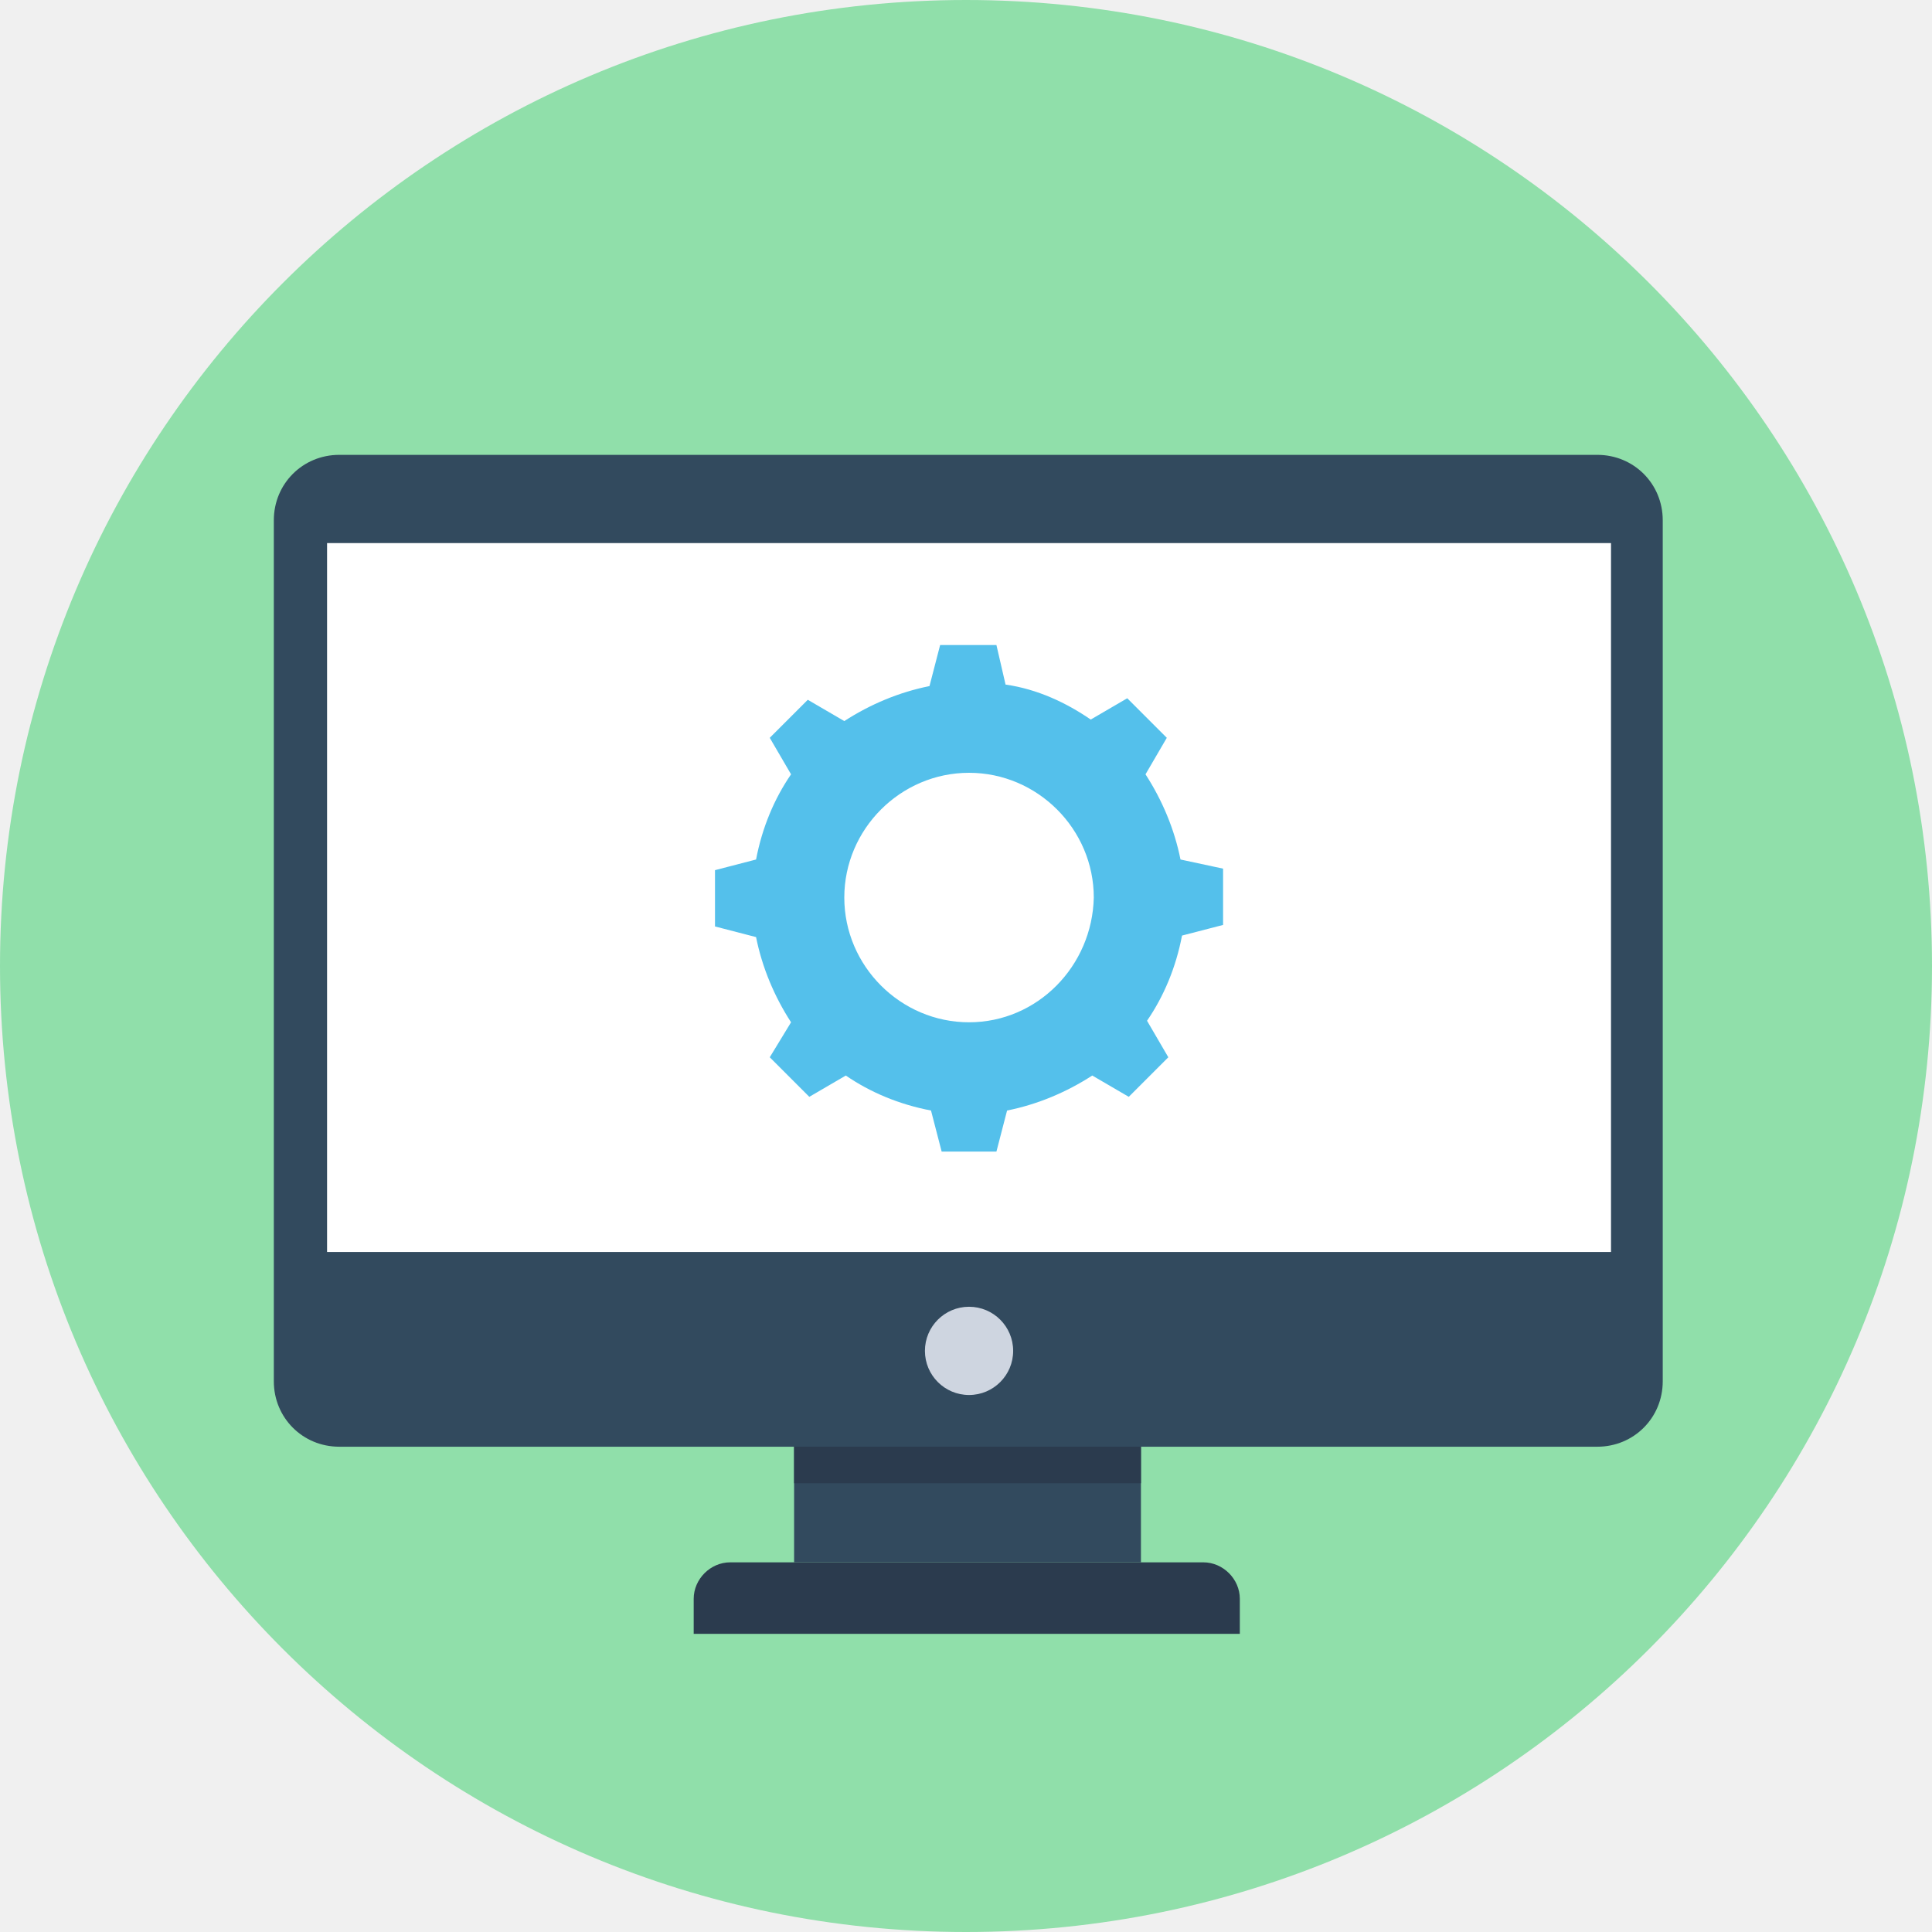
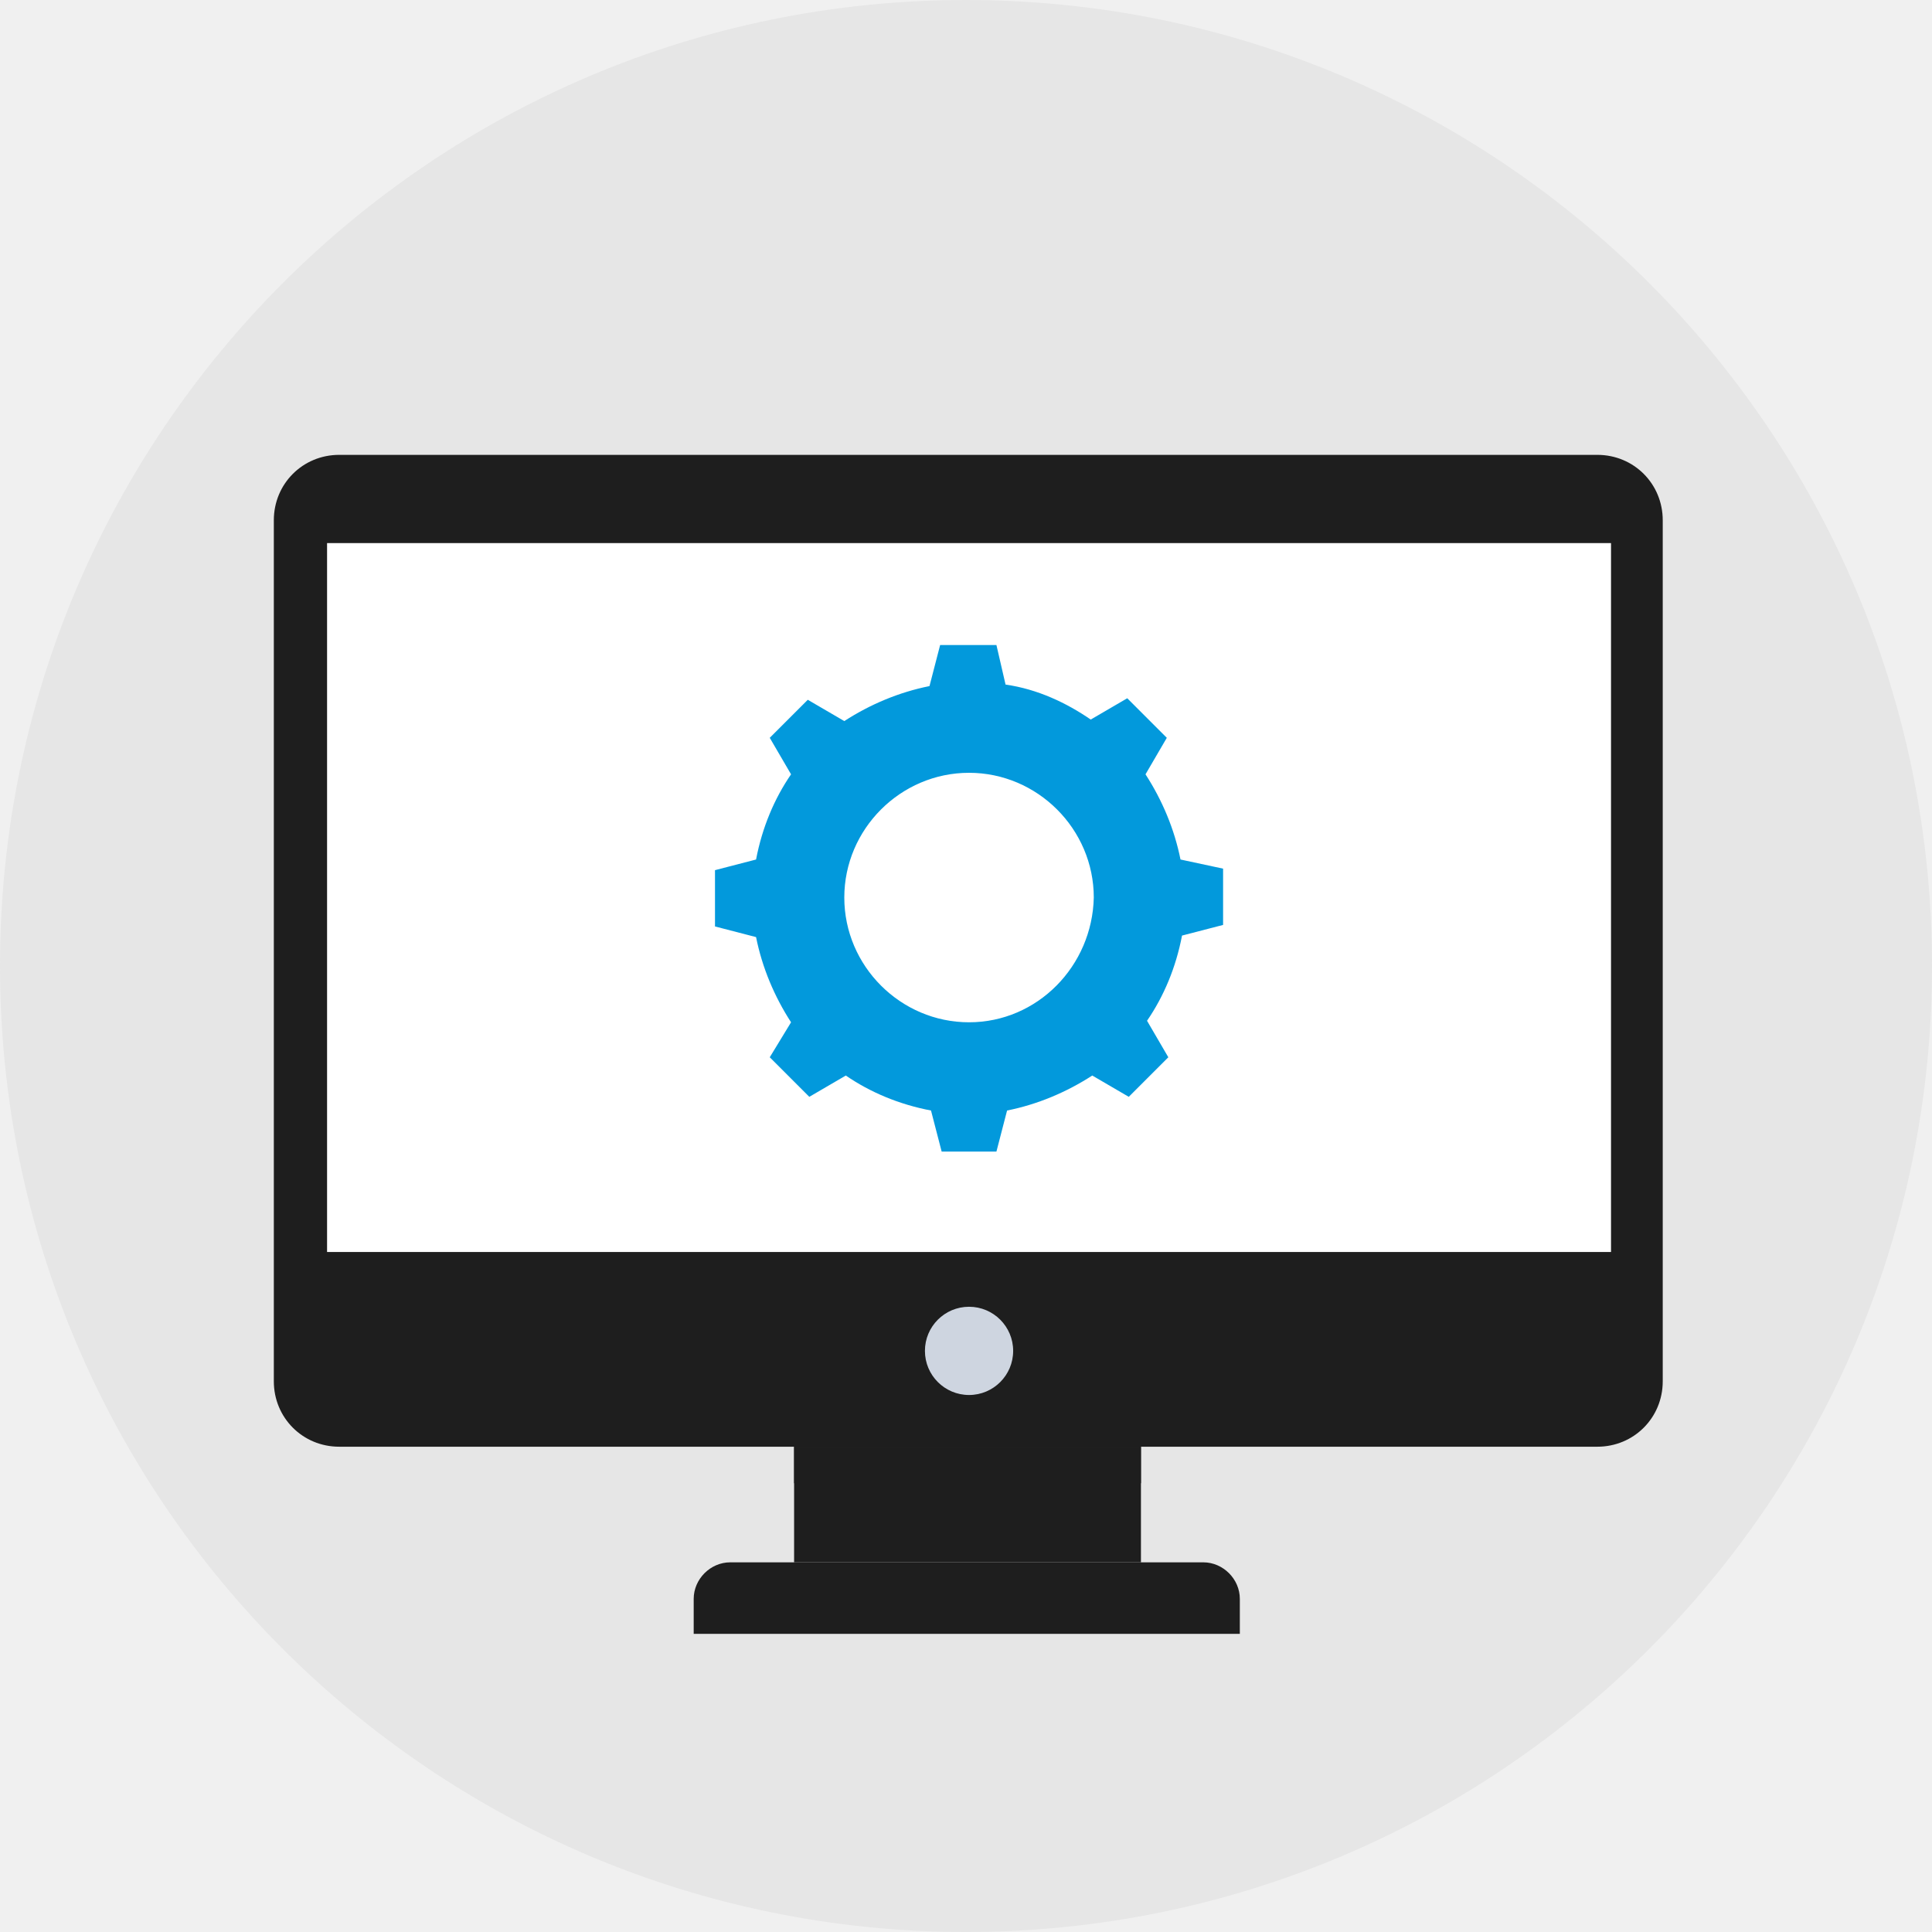
<svg xmlns="http://www.w3.org/2000/svg" version="1.1" id="Layer_1" viewBox="0 0 508 508" xml:space="preserve">
-   <circle style="fill:#90DFAA;" cx="254" cy="254" r="254" />
-   <path style="fill:#324A5E;" d="M420,380.4H89.2c-9.6,0-17.2-7.6-17.2-17.2V136.8c0-9.6,7.6-17.2,17.2-17.2H420  c9.6,0,17.2,7.6,17.2,17.2v226.4C437.2,372.8,429.6,380.4,420,380.4z" />
+   <circle style="fill:#E6E6E6;" cx="254" cy="254" r="254" />
+   <path style="fill:#1E1E1E;" d="M420,380.4H89.2c-9.6,0-17.2-7.6-17.2-17.2V136.8c0-9.6,7.6-17.2,17.2-17.2H420  c9.6,0,17.2,7.6,17.2,17.2v226.4C437.2,372.8,429.6,380.4,420,380.4z" />
  <rect x="86" y="142.8" style="fill:#FFFFFF;" width="337.6" height="186.4" />
-   <path style="fill:#2B3B4E;" d="M326.4,429.6h-144v-9.2c0-5.2,4.4-9.6,9.6-9.6h124.4c5.2,0,9.6,4.4,9.6,9.6v9.2H326.4z" />
-   <rect x="208.8" y="380.4" style="fill:#324A5E;" width="91.2" height="30.4" />
-   <rect x="208.8" y="380.4" style="fill:#2B3B4E;" width="91.2" height="9.6" />
-   <path style="fill:#54C0EB;" d="M310.4,226c-1.6-8-4.8-15.6-9.2-22.4l5.6-9.6l-10.4-10.4l-9.6,5.6c-6.4-4.4-14-8-22.4-9.2l-2.4-10.4  h-14.8l-2.8,10.8c-8,1.6-15.6,4.8-22.4,9.2l-9.6-5.6l-10,10l5.6,9.6c-4.4,6.4-7.6,14-9.2,22.4l-10.8,2.8v14.8l10.8,2.8  c1.6,8,4.8,15.6,9.2,22.4l-5.6,9.2l10.4,10.4l9.6-5.6c6.4,4.4,14,7.6,22.4,9.2l2.8,10.8H262l2.8-10.8c8-1.6,15.6-4.8,22.4-9.2  l9.6,5.6l10.4-10.4l-5.6-9.6c4.4-6.4,7.6-14,9.2-22.4l10.8-2.8v-14.8L310.4,226z M254.8,268.8c-18,0-32.8-14.8-32.8-32.8  s14.8-32.8,32.8-32.8s32.8,14.8,32.8,32.8C287.2,254,272.8,268.8,254.8,268.8z" />
+   <path style="fill:#1E1E1E;" d="M326.4,429.6h-144v-9.2c0-5.2,4.4-9.6,9.6-9.6h124.4c5.2,0,9.6,4.4,9.6,9.6v9.2H326.4z" />
+   <rect x="208.8" y="380.4" style="fill:#1E1E1E;" width="91.2" height="30.4" />
+   <rect x="208.8" y="380.4" style="fill:#1E1E1E;" width="91.2" height="9.6" />
+   <path style="fill:#0299DC;" d="M310.4,226c-1.6-8-4.8-15.6-9.2-22.4l5.6-9.6l-10.4-10.4l-9.6,5.6c-6.4-4.4-14-8-22.4-9.2l-2.4-10.4  h-14.8l-2.8,10.8c-8,1.6-15.6,4.8-22.4,9.2l-9.6-5.6l-10,10l5.6,9.6c-4.4,6.4-7.6,14-9.2,22.4l-10.8,2.8v14.8l10.8,2.8  c1.6,8,4.8,15.6,9.2,22.4l-5.6,9.2l10.4,10.4l9.6-5.6c6.4,4.4,14,7.6,22.4,9.2l2.8,10.8H262l2.8-10.8c8-1.6,15.6-4.8,22.4-9.2  l9.6,5.6l10.4-10.4l-5.6-9.6c4.4-6.4,7.6-14,9.2-22.4l10.8-2.8v-14.8L310.4,226z M254.8,268.8c-18,0-32.8-14.8-32.8-32.8  s14.8-32.8,32.8-32.8s32.8,14.8,32.8,32.8C287.2,254,272.8,268.8,254.8,268.8z" />
  <circle style="fill:#CED5E0;" cx="254.8" cy="355.2" r="11.6" />
</svg>
